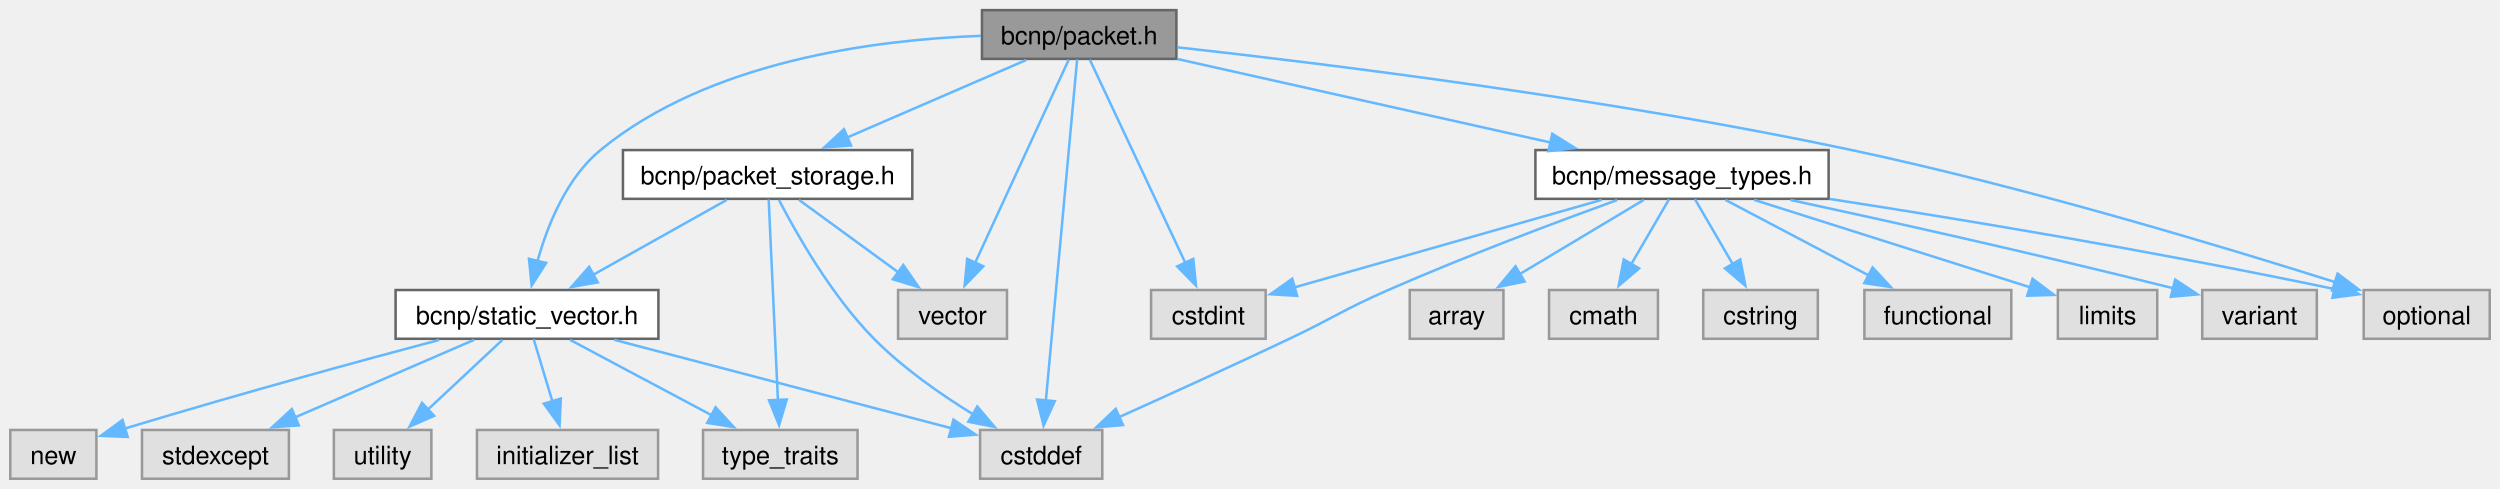
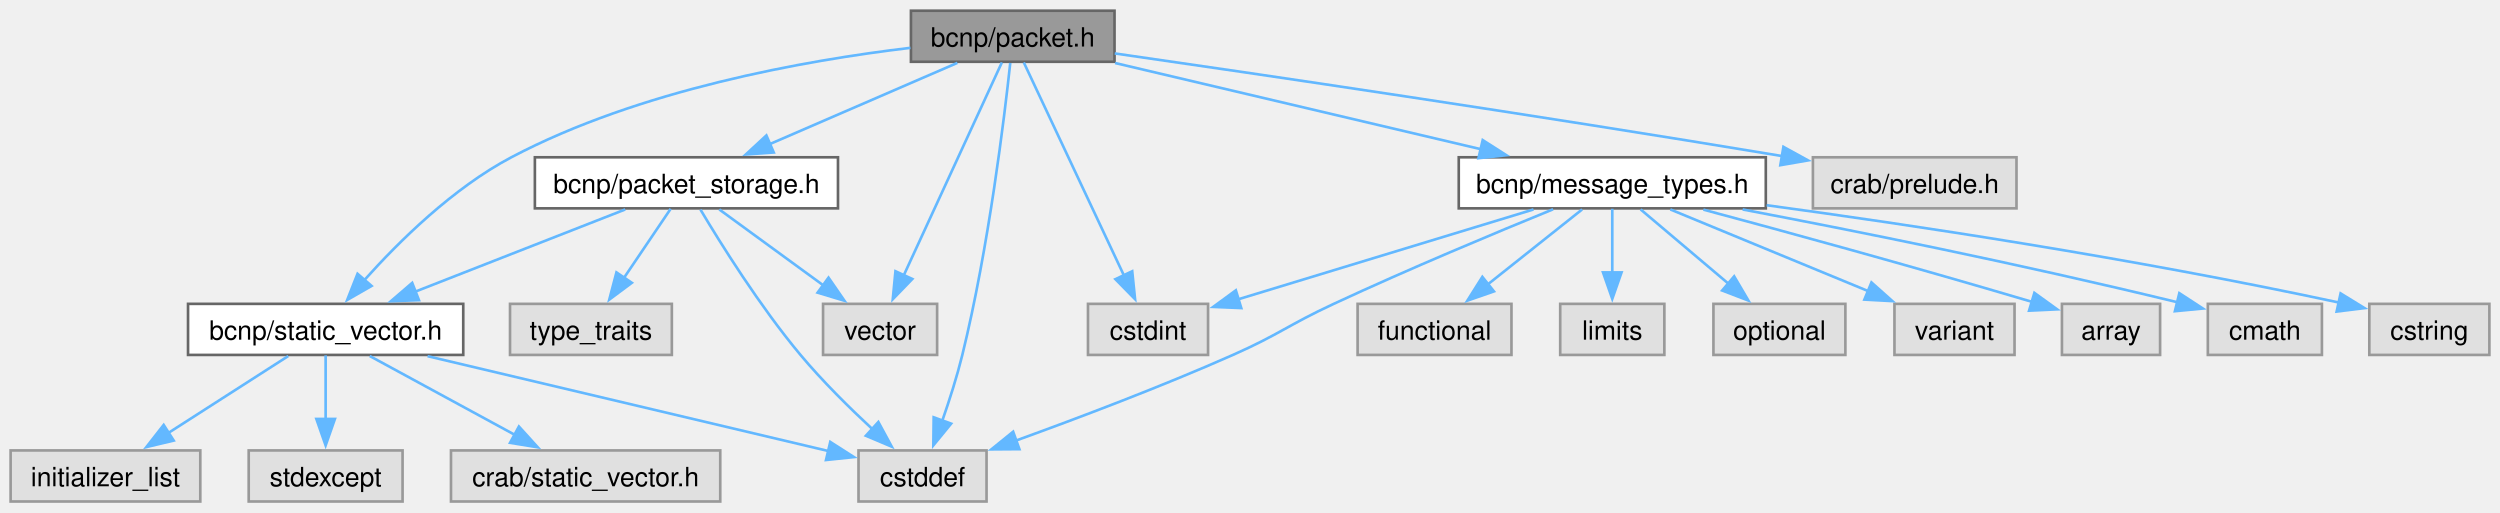
- <svg xmlns="http://www.w3.org/2000/svg" xmlns:xlink="http://www.w3.org/1999/xlink" width="987pt" height="193pt" viewBox="0.00 0.00 986.88 193.00">
+ <svg xmlns="http://www.w3.org/2000/svg" xmlns:xlink="http://www.w3.org/1999/xlink" width="942pt" height="193pt" viewBox="0.00 0.00 942.38 193.00">
  <g id="graph0" class="graph" transform="scale(1 1) rotate(0) translate(4 189)">
    <g id="Node000001" class="node">
      <g id="a_Node000001">
        <a xlink:title="BCNP packet structures, encoding, and decoding utilities.">
-           <polygon fill="#999999" stroke="#666666" points="460.38,-185 383.62,-185 383.62,-165.75 460.38,-165.75 460.38,-185" />
-           <text text-anchor="middle" x="422" y="-171.5" font-family="Helvetica,sans-Serif" font-size="10.00">bcnp/packet.h</text>
+           <polygon fill="#999999" stroke="#666666" points="416.12,-185 339.38,-185 339.38,-165.75 416.12,-165.75 416.12,-185" />
+           <text text-anchor="middle" x="377.75" y="-171.5" font-family="Helvetica,sans-Serif" font-size="10.00">bcnp/packet.h</text>
        </a>
      </g>
    </g>
    <g id="Node000002" class="node">
      <g id="a_Node000002">
        <a xlink:href="message__types_8h.html" target="_top" xlink:title=" ">
-           <polygon fill="white" stroke="#666666" points="717.88,-129.75 602.12,-129.75 602.12,-110.5 717.88,-110.5 717.88,-129.75" />
-           <text text-anchor="middle" x="660" y="-116.25" font-family="Helvetica,sans-Serif" font-size="10.00">bcnp/message_types.h</text>
+           <polygon fill="white" stroke="#666666" points="661.62,-129.75 545.88,-129.75 545.88,-110.5 661.62,-110.5 661.62,-129.75" />
+           <text text-anchor="middle" x="603.75" y="-116.25" font-family="Helvetica,sans-Serif" font-size="10.00">bcnp/message_types.h</text>
        </a>
      </g>
    </g>
    <g id="edge1_Node000001_Node000002" class="edge">
      <g id="a_edge1_Node000001_Node000002">
        <a xlink:title=" ">
-           <path fill="none" stroke="#63b8ff" d="M460.77,-165.7C500.88,-156.73 563.74,-142.66 608.11,-132.73" />
-           <polygon fill="#63b8ff" stroke="#63b8ff" points="608.78,-136.17 617.78,-130.57 607.25,-129.34 608.78,-136.17" />
+           <path fill="none" stroke="#63b8ff" d="M416.34,-165.28C454.45,-156.3 512.89,-142.53 554.36,-132.76" />
+           <polygon fill="#63b8ff" stroke="#63b8ff" points="554.91,-136.23 563.84,-130.53 553.31,-129.41 554.91,-136.23" />
        </a>
      </g>
    </g>
    <g id="Node000004" class="node">
      <g id="a_Node000004">
        <a xlink:title=" ">
-           <polygon fill="#e0e0e0" stroke="#999999" points="431.12,-19.25 382.88,-19.25 382.88,0 431.12,0 431.12,-19.25" />
-           <text text-anchor="middle" x="407" y="-5.75" font-family="Helvetica,sans-Serif" font-size="10.00">cstddef</text>
-         </a>
-       </g>
-     </g>
-     <g id="edge23_Node000001_Node000004" class="edge">
-       <g id="a_edge23_Node000001_Node000004">
-         <a xlink:title=" ">
-           <path fill="none" stroke="#63b8ff" d="M421.19,-165.57C418.87,-140.25 412.14,-66.75 408.85,-30.84" />
-           <polygon fill="#63b8ff" stroke="#63b8ff" points="412.35,-30.62 407.95,-20.98 405.38,-31.26 412.35,-30.62" />
+           <polygon fill="#e0e0e0" stroke="#999999" points="367.88,-19.25 319.62,-19.25 319.62,0 367.88,0 367.88,-19.25" />
+           <text text-anchor="middle" x="343.75" y="-5.75" font-family="Helvetica,sans-Serif" font-size="10.00">cstddef</text>
+         </a>
+       </g>
+     </g>
+     <g id="edge22_Node000001_Node000004" class="edge">
+       <g id="a_edge22_Node000001_Node000004">
+         <a xlink:title=" ">
+           <path fill="none" stroke="#63b8ff" d="M376.82,-165.31C374.66,-145.25 368.71,-95.72 358.75,-55.25 356.73,-47.02 353.88,-38.14 351.21,-30.48" />
+           <polygon fill="#63b8ff" stroke="#63b8ff" points="354.53,-29.35 347.82,-21.15 347.95,-31.74 354.53,-29.35" />
        </a>
      </g>
    </g>
    <g id="Node000005" class="node">
      <g id="a_Node000005">
        <a xlink:title=" ">
-           <polygon fill="#e0e0e0" stroke="#999999" points="495.62,-74.5 450.38,-74.5 450.38,-55.25 495.62,-55.25 495.62,-74.5" />
-           <text text-anchor="middle" x="473" y="-61" font-family="Helvetica,sans-Serif" font-size="10.00">cstdint</text>
-         </a>
-       </g>
-     </g>
-     <g id="edge24_Node000001_Node000005" class="edge">
-       <g id="a_edge24_Node000001_Node000005">
-         <a xlink:title=" ">
-           <path fill="none" stroke="#63b8ff" d="M426.17,-165.5C434.39,-148.01 452.84,-108.77 463.97,-85.09" />
-           <polygon fill="#63b8ff" stroke="#63b8ff" points="467.04,-86.79 468.12,-76.25 460.7,-83.81 467.04,-86.79" />
-         </a>
-       </g>
-     </g>
-     <g id="Node000010" class="node">
-       <g id="a_Node000010">
-         <a xlink:title=" ">
-           <polygon fill="#e0e0e0" stroke="#999999" points="978.88,-74.5 929.12,-74.5 929.12,-55.25 978.88,-55.25 978.88,-74.5" />
-           <text text-anchor="middle" x="954" y="-61" font-family="Helvetica,sans-Serif" font-size="10.00">optional</text>
-         </a>
-       </g>
-     </g>
-     <g id="edge25_Node000001_Node000010" class="edge">
-       <g id="a_edge25_Node000001_Node000010">
-         <a xlink:title=" ">
-           <path fill="none" stroke="#63b8ff" d="M460.8,-170.32C519.02,-163.88 632.26,-149.92 727,-129.75 795.33,-115.2 873.43,-91.67 917.91,-77.59" />
-           <polygon fill="#63b8ff" stroke="#63b8ff" points="918.83,-80.97 927.29,-74.6 916.7,-74.3 918.83,-80.97" />
+           <polygon fill="#e0e0e0" stroke="#999999" points="451.38,-74.5 406.12,-74.5 406.12,-55.25 451.38,-55.25 451.38,-74.5" />
+           <text text-anchor="middle" x="428.75" y="-61" font-family="Helvetica,sans-Serif" font-size="10.00">cstdint</text>
+         </a>
+       </g>
+     </g>
+     <g id="edge23_Node000001_Node000005" class="edge">
+       <g id="a_edge23_Node000001_Node000005">
+         <a xlink:title=" ">
+           <path fill="none" stroke="#63b8ff" d="M381.92,-165.5C390.14,-148.01 408.59,-108.77 419.72,-85.09" />
+           <polygon fill="#63b8ff" stroke="#63b8ff" points="422.79,-86.79 423.87,-76.25 416.45,-83.81 422.79,-86.79" />
        </a>
      </g>
    </g>
    <g id="Node000012" class="node">
      <g id="a_Node000012">
        <a xlink:href="static__vector_8h.html" target="_top" xlink:title="Fixed-capacity vector with stack allocation (no heap).">
-           <polygon fill="white" stroke="#666666" points="255.88,-74.5 152.12,-74.5 152.12,-55.25 255.88,-55.25 255.88,-74.5" />
-           <text text-anchor="middle" x="204" y="-61" font-family="Helvetica,sans-Serif" font-size="10.00">bcnp/static_vector.h</text>
+           <polygon fill="white" stroke="#666666" points="170.62,-74.5 66.88,-74.5 66.88,-55.25 170.62,-55.25 170.62,-74.5" />
+           <text text-anchor="middle" x="118.75" y="-61" font-family="Helvetica,sans-Serif" font-size="10.00">bcnp/static_vector.h</text>
        </a>
      </g>
    </g>
    <g id="edge11_Node000001_Node000012" class="edge">
      <g id="a_edge11_Node000001_Node000012">
        <a xlink:title=" ">
-           <path fill="none" stroke="#63b8ff" d="M383.24,-174.85C341.66,-173.36 275.84,-164.98 233,-129.75 219.61,-118.74 212.15,-100.23 208.16,-85.96" />
-           <polygon fill="#63b8ff" stroke="#63b8ff" points="211.57,-85.19 205.84,-76.28 204.77,-86.83 211.57,-85.19" />
+           <path fill="none" stroke="#63b8ff" d="M339.19,-171.01C299.52,-166.28 236.9,-155.17 188.75,-129.75 166.79,-118.16 146.39,-98.03 133.35,-83.46" />
+           <polygon fill="#63b8ff" stroke="#63b8ff" points="136.07,-81.26 126.88,-75.98 130.77,-85.84 136.07,-81.26" />
+         </a>
+       </g>
+     </g>
+     <g id="Node000016" class="node">
+       <g id="a_Node000016">
+         <a xlink:href="packet__storage_8h.html" target="_top" xlink:title=" ">
+           <polygon fill="white" stroke="#666666" points="311.88,-129.75 197.62,-129.75 197.62,-110.5 311.88,-110.5 311.88,-129.75" />
+           <text text-anchor="middle" x="254.75" y="-116.25" font-family="Helvetica,sans-Serif" font-size="10.00">bcnp/packet_storage.h</text>
+         </a>
+       </g>
+     </g>
+     <g id="edge16_Node000001_Node000016" class="edge">
+       <g id="a_edge16_Node000001_Node000016">
+         <a xlink:title=" ">
+           <path fill="none" stroke="#63b8ff" d="M356.88,-165.34C337.45,-156.93 308.21,-144.27 285.99,-134.65" />
+           <polygon fill="#63b8ff" stroke="#63b8ff" points="287.67,-131.56 277.11,-130.8 284.89,-137.99 287.67,-131.56" />
        </a>
      </g>
    </g>
    <g id="Node000018" class="node">
      <g id="a_Node000018">
-         <a xlink:href="packet__storage_8h.html" target="_top" xlink:title=" ">
-           <polygon fill="white" stroke="#666666" points="356.12,-129.75 241.88,-129.75 241.88,-110.5 356.12,-110.5 356.12,-129.75" />
-           <text text-anchor="middle" x="299" y="-116.25" font-family="Helvetica,sans-Serif" font-size="10.00">bcnp/packet_storage.h</text>
-         </a>
-       </g>
-     </g>
-     <g id="edge18_Node000001_Node000018" class="edge">
-       <g id="a_edge18_Node000001_Node000018">
-         <a xlink:title=" ">
-           <path fill="none" stroke="#63b8ff" d="M401.13,-165.34C381.7,-156.93 352.46,-144.27 330.24,-134.65" />
-           <polygon fill="#63b8ff" stroke="#63b8ff" points="331.92,-131.56 321.36,-130.8 329.14,-137.99 331.92,-131.56" />
+         <a xlink:title=" ">
+           <polygon fill="#e0e0e0" stroke="#999999" points="349.25,-74.5 306.25,-74.5 306.25,-55.25 349.25,-55.25 349.25,-74.5" />
+           <text text-anchor="middle" x="327.75" y="-61" font-family="Helvetica,sans-Serif" font-size="10.00">vector</text>
+         </a>
+       </g>
+     </g>
+     <g id="edge24_Node000001_Node000018" class="edge">
+       <g id="a_edge24_Node000001_Node000018">
+         <a xlink:title=" ">
+           <path fill="none" stroke="#63b8ff" d="M373.66,-165.5C365.6,-148.01 347.52,-108.77 336.6,-85.09" />
+           <polygon fill="#63b8ff" stroke="#63b8ff" points="339.9,-83.87 332.53,-76.25 333.54,-86.8 339.9,-83.87" />
        </a>
      </g>
    </g>
    <g id="Node000019" class="node">
      <g id="a_Node000019">
        <a xlink:title=" ">
-           <polygon fill="#e0e0e0" stroke="#999999" points="393.5,-74.5 350.5,-74.5 350.5,-55.25 393.5,-55.25 393.5,-74.5" />
-           <text text-anchor="middle" x="372" y="-61" font-family="Helvetica,sans-Serif" font-size="10.00">vector</text>
-         </a>
-       </g>
-     </g>
-     <g id="edge26_Node000001_Node000019" class="edge">
-       <g id="a_edge26_Node000001_Node000019">
-         <a xlink:title=" ">
-           <path fill="none" stroke="#63b8ff" d="M417.91,-165.5C409.85,-148.01 391.77,-108.77 380.85,-85.09" />
-           <polygon fill="#63b8ff" stroke="#63b8ff" points="384.15,-83.87 376.78,-76.25 377.79,-86.8 384.15,-83.87" />
+           <polygon fill="#e0e0e0" stroke="#999999" points="756.12,-129.75 679.38,-129.75 679.38,-110.5 756.12,-110.5 756.12,-129.75" />
+           <text text-anchor="middle" x="717.75" y="-116.25" font-family="Helvetica,sans-Serif" font-size="10.00">crab/prelude.h</text>
+         </a>
+       </g>
+     </g>
+     <g id="edge21_Node000001_Node000019" class="edge">
+       <g id="a_edge21_Node000001_Node000019">
+         <a xlink:title=" ">
+           <path fill="none" stroke="#63b8ff" d="M416.2,-168.9C470.18,-161.13 571.76,-146.2 667.94,-130.18" />
+           <polygon fill="#63b8ff" stroke="#63b8ff" points="668.26,-133.68 677.54,-128.58 667.1,-126.77 668.26,-133.68" />
        </a>
      </g>
    </g>
    <g id="Node000003" class="node">
      <g id="a_Node000003">
        <a xlink:title=" ">
-           <polygon fill="#e0e0e0" stroke="#999999" points="589.5,-74.5 552.5,-74.5 552.5,-55.25 589.5,-55.25 589.5,-74.5" />
-           <text text-anchor="middle" x="571" y="-61" font-family="Helvetica,sans-Serif" font-size="10.00">array</text>
+           <polygon fill="#e0e0e0" stroke="#999999" points="810.25,-74.5 773.25,-74.5 773.25,-55.25 810.25,-55.25 810.25,-74.5" />
+           <text text-anchor="middle" x="791.75" y="-61" font-family="Helvetica,sans-Serif" font-size="10.00">array</text>
        </a>
      </g>
    </g>
    <g id="edge2_Node000002_Node000003" class="edge">
      <g id="a_edge2_Node000002_Node000003">
        <a xlink:title=" ">
-           <path fill="none" stroke="#63b8ff" d="M644.9,-110.09C631.48,-102.06 611.59,-90.16 595.83,-80.73" />
-           <polygon fill="#63b8ff" stroke="#63b8ff" points="597.85,-77.86 587.47,-75.73 594.25,-83.87 597.85,-77.86" />
+           <path fill="none" stroke="#63b8ff" d="M638.09,-110.02C668.47,-101.88 714.24,-89.39 762.02,-75.24" />
+           <polygon fill="#63b8ff" stroke="#63b8ff" points="762.86,-78.64 771.45,-72.43 760.86,-71.93 762.86,-78.64" />
        </a>
      </g>
    </g>
    <g id="edge3_Node000002_Node000004" class="edge">
      <g id="a_edge3_Node000002_Node000004">
        <a xlink:title=" ">
-           <path fill="none" stroke="#63b8ff" d="M634.38,-110.03C610.7,-101.45 574.64,-87.92 544,-74.5 526.29,-66.74 522.46,-63.53 505,-55.25 482.59,-44.62 457.08,-33.02 437.71,-24.31" />
-           <polygon fill="#63b8ff" stroke="#63b8ff" points="439.29,-21.19 428.74,-20.29 436.43,-27.58 439.29,-21.19" />
+           <path fill="none" stroke="#63b8ff" d="M581.44,-110.15C560.05,-101.43 526.95,-87.62 498.75,-74.5 481.58,-66.52 478.06,-62.91 460.75,-55.25 433.76,-43.3 402.48,-31.48 379.06,-23" />
+           <polygon fill="#63b8ff" stroke="#63b8ff" points="380.27,-19.72 369.68,-19.64 377.91,-26.31 380.27,-19.72" />
        </a>
      </g>
    </g>
    <g id="edge4_Node000002_Node000005" class="edge">
      <g id="a_edge4_Node000002_Node000005">
        <a xlink:title=" ">
-           <path fill="none" stroke="#63b8ff" d="M628.28,-110.09C594.57,-100.49 541.49,-85.38 506.96,-75.54" />
-           <polygon fill="#63b8ff" stroke="#63b8ff" points="508.04,-72.21 497.47,-72.84 506.13,-78.95 508.04,-72.21" />
+           <path fill="none" stroke="#63b8ff" d="M574.06,-110.09C543.18,-100.7 494.92,-86.01 462.58,-76.17" />
+           <polygon fill="#63b8ff" stroke="#63b8ff" points="463.9,-72.91 453.31,-73.35 461.86,-79.61 463.9,-72.91" />
        </a>
      </g>
    </g>
    <g id="Node000006" class="node">
      <g id="a_Node000006">
        <a xlink:title=" ">
-           <polygon fill="#e0e0e0" stroke="#999999" points="650.5,-74.5 607.5,-74.5 607.5,-55.25 650.5,-55.25 650.5,-74.5" />
-           <text text-anchor="middle" x="629" y="-61" font-family="Helvetica,sans-Serif" font-size="10.00">cmath</text>
+           <polygon fill="#e0e0e0" stroke="#999999" points="871.25,-74.5 828.25,-74.5 828.25,-55.25 871.25,-55.25 871.25,-74.5" />
+           <text text-anchor="middle" x="849.75" y="-61" font-family="Helvetica,sans-Serif" font-size="10.00">cmath</text>
        </a>
      </g>
    </g>
    <g id="edge5_Node000002_Node000006" class="edge">
      <g id="a_edge5_Node000002_Node000006">
        <a xlink:title=" ">
-           <path fill="none" stroke="#63b8ff" d="M654.88,-110.33C650.82,-103.36 645.01,-93.37 639.91,-84.62" />
-           <polygon fill="#63b8ff" stroke="#63b8ff" points="643.05,-83.05 634.99,-76.17 637,-86.57 643.05,-83.05" />
+           <path fill="none" stroke="#63b8ff" d="M652.89,-110.08C694.34,-102.2 755.46,-90.01 816.8,-75.1" />
+           <polygon fill="#63b8ff" stroke="#63b8ff" points="817.5,-78.53 826.38,-72.74 815.83,-71.73 817.5,-78.53" />
        </a>
      </g>
    </g>
    <g id="Node000007" class="node">
      <g id="a_Node000007">
        <a xlink:title=" ">
-           <polygon fill="#e0e0e0" stroke="#999999" points="713.62,-74.5 668.38,-74.5 668.38,-55.25 713.62,-55.25 713.62,-74.5" />
-           <text text-anchor="middle" x="691" y="-61" font-family="Helvetica,sans-Serif" font-size="10.00">cstring</text>
+           <polygon fill="#e0e0e0" stroke="#999999" points="934.38,-74.5 889.12,-74.5 889.12,-55.25 934.38,-55.25 934.38,-74.5" />
+           <text text-anchor="middle" x="911.75" y="-61" font-family="Helvetica,sans-Serif" font-size="10.00">cstring</text>
        </a>
      </g>
    </g>
    <g id="edge6_Node000002_Node000007" class="edge">
      <g id="a_edge6_Node000002_Node000007">
        <a xlink:title=" ">
-           <path fill="none" stroke="#63b8ff" d="M665.12,-110.33C669.18,-103.36 674.99,-93.37 680.09,-84.62" />
-           <polygon fill="#63b8ff" stroke="#63b8ff" points="683,-86.57 685.01,-76.17 676.95,-83.05 683,-86.57" />
+           <path fill="none" stroke="#63b8ff" d="M661.93,-111.68C715.7,-104.36 798,-92.08 877.59,-75.01" />
+           <polygon fill="#63b8ff" stroke="#63b8ff" points="878.29,-78.44 887.32,-72.89 876.8,-71.6 878.29,-78.44" />
        </a>
      </g>
    </g>
    <g id="Node000008" class="node">
      <g id="a_Node000008">
        <a xlink:title=" ">
-           <polygon fill="#e0e0e0" stroke="#999999" points="790,-74.5 732,-74.5 732,-55.25 790,-55.25 790,-74.5" />
-           <text text-anchor="middle" x="761" y="-61" font-family="Helvetica,sans-Serif" font-size="10.00">functional</text>
+           <polygon fill="#e0e0e0" stroke="#999999" points="565.75,-74.5 507.75,-74.5 507.75,-55.25 565.75,-55.25 565.75,-74.5" />
+           <text text-anchor="middle" x="536.75" y="-61" font-family="Helvetica,sans-Serif" font-size="10.00">functional</text>
        </a>
      </g>
    </g>
    <g id="edge7_Node000002_Node000008" class="edge">
      <g id="a_edge7_Node000002_Node000008">
        <a xlink:title=" ">
-           <path fill="none" stroke="#63b8ff" d="M677.13,-110.09C692.66,-101.91 715.8,-89.71 733.84,-80.19" />
-           <polygon fill="#63b8ff" stroke="#63b8ff" points="735.23,-83.42 742.44,-75.66 731.97,-77.23 735.23,-83.42" />
+           <path fill="none" stroke="#63b8ff" d="M592.38,-110.09C582.7,-102.4 568.55,-91.15 556.94,-81.93" />
+           <polygon fill="#63b8ff" stroke="#63b8ff" points="559.14,-79.2 549.13,-75.72 554.78,-84.68 559.14,-79.2" />
        </a>
      </g>
    </g>
    <g id="Node000009" class="node">
      <g id="a_Node000009">
        <a xlink:title=" ">
-           <polygon fill="#e0e0e0" stroke="#999999" points="847.62,-74.5 808.38,-74.5 808.38,-55.25 847.62,-55.25 847.62,-74.5" />
-           <text text-anchor="middle" x="828" y="-61" font-family="Helvetica,sans-Serif" font-size="10.00">limits</text>
+           <polygon fill="#e0e0e0" stroke="#999999" points="623.38,-74.5 584.12,-74.5 584.12,-55.25 623.38,-55.25 623.38,-74.5" />
+           <text text-anchor="middle" x="603.75" y="-61" font-family="Helvetica,sans-Serif" font-size="10.00">limits</text>
        </a>
      </g>
    </g>
    <g id="edge8_Node000002_Node000009" class="edge">
      <g id="a_edge8_Node000002_Node000009">
        <a xlink:title=" ">
-           <path fill="none" stroke="#63b8ff" d="M688.5,-110.09C718.85,-100.47 766.69,-85.31 797.71,-75.48" />
-           <polygon fill="#63b8ff" stroke="#63b8ff" points="798.39,-78.93 806.87,-72.57 796.28,-72.26 798.39,-78.93" />
+           <path fill="none" stroke="#63b8ff" d="M603.75,-110.33C603.75,-103.82 603.75,-94.67 603.75,-86.37" />
+           <polygon fill="#63b8ff" stroke="#63b8ff" points="607.25,-86.37 603.75,-76.37 600.25,-86.37 607.25,-86.37" />
+         </a>
+       </g>
+     </g>
+     <g id="Node000010" class="node">
+       <g id="a_Node000010">
+         <a xlink:title=" ">
+           <polygon fill="#e0e0e0" stroke="#999999" points="691.62,-74.5 641.88,-74.5 641.88,-55.25 691.62,-55.25 691.62,-74.5" />
+           <text text-anchor="middle" x="666.75" y="-61" font-family="Helvetica,sans-Serif" font-size="10.00">optional</text>
        </a>
      </g>
    </g>
    <g id="edge9_Node000002_Node000010" class="edge">
      <g id="a_edge9_Node000002_Node000010">
        <a xlink:title=" ">
-           <path fill="none" stroke="#63b8ff" d="M718.33,-110.45C768.72,-102.66 843.69,-90.35 917.86,-74.82" />
-           <polygon fill="#63b8ff" stroke="#63b8ff" points="918.26,-78.31 927.32,-72.82 916.81,-71.46 918.26,-78.31" />
+           <path fill="none" stroke="#63b8ff" d="M614.44,-110.09C623.45,-102.47 636.58,-91.37 647.43,-82.2" />
+           <polygon fill="#63b8ff" stroke="#63b8ff" points="649.69,-84.88 655.06,-75.75 645.17,-79.53 649.69,-84.88" />
        </a>
      </g>
    </g>
    <g id="Node000011" class="node">
      <g id="a_Node000011">
        <a xlink:title=" ">
-           <polygon fill="#e0e0e0" stroke="#999999" points="910.62,-74.5 865.38,-74.5 865.38,-55.25 910.62,-55.25 910.62,-74.5" />
-           <text text-anchor="middle" x="888" y="-61" font-family="Helvetica,sans-Serif" font-size="10.00">variant</text>
+           <polygon fill="#e0e0e0" stroke="#999999" points="755.38,-74.5 710.12,-74.5 710.12,-55.25 755.38,-55.25 755.38,-74.5" />
+           <text text-anchor="middle" x="732.75" y="-61" font-family="Helvetica,sans-Serif" font-size="10.00">variant</text>
        </a>
      </g>
    </g>
    <g id="edge10_Node000002_Node000011" class="edge">
      <g id="a_edge10_Node000002_Node000011">
        <a xlink:title=" ">
-           <path fill="none" stroke="#63b8ff" d="M702.8,-110.06C740.38,-101.96 796.78,-89.46 853.95,-75.19" />
-           <polygon fill="#63b8ff" stroke="#63b8ff" points="854.7,-78.61 863.54,-72.77 852.99,-71.82 854.7,-78.61" />
-         </a>
-       </g>
-     </g>
-     <g id="edge12_Node000012_Node000004" class="edge">
-       <g id="a_edge12_Node000012_Node000004">
-         <a xlink:title=" ">
-           <path fill="none" stroke="#63b8ff" d="M238.44,-54.84C275.55,-45.11 334.3,-29.69 371.73,-19.88" />
-           <polygon fill="#63b8ff" stroke="#63b8ff" points="372.37,-23.33 381.15,-17.4 370.59,-16.56 372.37,-23.33" />
+           <path fill="none" stroke="#63b8ff" d="M625.63,-110.09C646.11,-101.64 676.96,-88.9 700.31,-79.27" />
+           <polygon fill="#63b8ff" stroke="#63b8ff" points="701.45,-82.58 709.36,-75.53 698.78,-76.11 701.45,-82.58" />
+         </a>
+       </g>
+     </g>
+     <g id="edge13_Node000012_Node000004" class="edge">
+       <g id="a_edge13_Node000012_Node000004">
+         <a xlink:title=" ">
+           <path fill="none" stroke="#63b8ff" d="M157.17,-54.78C199.53,-44.76 267.11,-28.76 308.26,-19.02" />
+           <polygon fill="#63b8ff" stroke="#63b8ff" points="308.97,-22.45 317.9,-16.74 307.36,-15.64 308.97,-22.45" />
        </a>
      </g>
    </g>
    <g id="Node000013" class="node">
      <g id="a_Node000013">
        <a xlink:title=" ">
-           <polygon fill="#e0e0e0" stroke="#999999" points="255.75,-19.25 184.25,-19.25 184.25,0 255.75,0 255.75,-19.25" />
-           <text text-anchor="middle" x="220" y="-5.75" font-family="Helvetica,sans-Serif" font-size="10.00">initializer_list</text>
-         </a>
-       </g>
-     </g>
-     <g id="edge13_Node000012_Node000013" class="edge">
-       <g id="a_edge13_Node000012_Node000013">
-         <a xlink:title=" ">
-           <path fill="none" stroke="#63b8ff" d="M206.64,-55.08C208.64,-48.42 211.48,-38.99 214.02,-30.53" />
-           <polygon fill="#63b8ff" stroke="#63b8ff" points="217.34,-31.64 216.86,-21.06 210.64,-29.63 217.34,-31.64" />
+           <polygon fill="#e0e0e0" stroke="#999999" points="267.5,-19.25 166,-19.25 166,0 267.5,0 267.5,-19.25" />
+           <text text-anchor="middle" x="216.75" y="-5.75" font-family="Helvetica,sans-Serif" font-size="10.00">crab/static_vector.h</text>
+         </a>
+       </g>
+     </g>
+     <g id="edge12_Node000012_Node000013" class="edge">
+       <g id="a_edge12_Node000012_Node000013">
+         <a xlink:title=" ">
+           <path fill="none" stroke="#63b8ff" d="M135.37,-54.84C150.44,-46.66 172.89,-34.46 190.4,-24.94" />
+           <polygon fill="#63b8ff" stroke="#63b8ff" points="191.6,-28.27 198.71,-20.43 188.26,-22.12 191.6,-28.27" />
        </a>
      </g>
    </g>
    <g id="Node000014" class="node">
      <g id="a_Node000014">
        <a xlink:title=" ">
-           <polygon fill="#e0e0e0" stroke="#999999" points="34,-19.25 0,-19.25 0,0 34,0 34,-19.25" />
-           <text text-anchor="middle" x="17" y="-5.75" font-family="Helvetica,sans-Serif" font-size="10.00">new</text>
+           <polygon fill="#e0e0e0" stroke="#999999" points="71.5,-19.25 0,-19.25 0,0 71.5,0 71.5,-19.25" />
+           <text text-anchor="middle" x="35.75" y="-5.75" font-family="Helvetica,sans-Serif" font-size="10.00">initializer_list</text>
        </a>
      </g>
    </g>
    <g id="edge14_Node000012_Node000014" class="edge">
      <g id="a_edge14_Node000012_Node000014">
        <a xlink:title=" ">
-           <path fill="none" stroke="#63b8ff" d="M169.31,-54.8C138.9,-46.72 93.28,-34.32 45.24,-19.82" />
-           <polygon fill="#63b8ff" stroke="#63b8ff" points="46.34,-16.5 35.75,-16.94 44.3,-23.2 46.34,-16.5" />
+           <path fill="none" stroke="#63b8ff" d="M104.67,-54.84C92.27,-46.89 73.96,-35.14 59.32,-25.75" />
+           <polygon fill="#63b8ff" stroke="#63b8ff" points="61.48,-22.97 51.17,-20.52 57.7,-28.87 61.48,-22.97" />
        </a>
      </g>
    </g>
    <g id="Node000015" class="node">
      <g id="a_Node000015">
        <a xlink:title=" ">
-           <polygon fill="#e0e0e0" stroke="#999999" points="110,-19.25 52,-19.25 52,0 110,0 110,-19.25" />
-           <text text-anchor="middle" x="81" y="-5.75" font-family="Helvetica,sans-Serif" font-size="10.00">stdexcept</text>
+           <polygon fill="#e0e0e0" stroke="#999999" points="147.75,-19.25 89.75,-19.25 89.75,0 147.75,0 147.75,-19.25" />
+           <text text-anchor="middle" x="118.75" y="-5.75" font-family="Helvetica,sans-Serif" font-size="10.00">stdexcept</text>
        </a>
      </g>
    </g>
    <g id="edge15_Node000012_Node000015" class="edge">
      <g id="a_edge15_Node000012_Node000015">
        <a xlink:title=" ">
-           <path fill="none" stroke="#63b8ff" d="M183.13,-54.84C163.7,-46.43 134.46,-33.77 112.24,-24.15" />
-           <polygon fill="#63b8ff" stroke="#63b8ff" points="113.92,-21.06 103.36,-20.3 111.14,-27.49 113.92,-21.06" />
-         </a>
-       </g>
-     </g>
-     <g id="Node000016" class="node">
-       <g id="a_Node000016">
-         <a xlink:title=" ">
-           <polygon fill="#e0e0e0" stroke="#999999" points="334.5,-19.25 273.5,-19.25 273.5,0 334.5,0 334.5,-19.25" />
-           <text text-anchor="middle" x="304" y="-5.75" font-family="Helvetica,sans-Serif" font-size="10.00">type_traits</text>
-         </a>
-       </g>
-     </g>
-     <g id="edge16_Node000012_Node000016" class="edge">
-       <g id="a_edge16_Node000012_Node000016">
-         <a xlink:title=" ">
-           <path fill="none" stroke="#63b8ff" d="M220.96,-54.84C236.26,-46.69 259.03,-34.57 276.86,-25.08" />
-           <polygon fill="#63b8ff" stroke="#63b8ff" points="278.44,-28.2 285.62,-20.41 275.15,-22.02 278.44,-28.2" />
+           <path fill="none" stroke="#63b8ff" d="M118.75,-55.08C118.75,-48.57 118.75,-39.42 118.75,-31.12" />
+           <polygon fill="#63b8ff" stroke="#63b8ff" points="122.25,-31.12 118.75,-21.12 115.25,-31.12 122.25,-31.12" />
+         </a>
+       </g>
+     </g>
+     <g id="edge18_Node000016_Node000004" class="edge">
+       <g id="a_edge18_Node000016_Node000004">
+         <a xlink:title=" ">
+           <path fill="none" stroke="#63b8ff" d="M260.04,-110.03C267.66,-97.25 282.48,-73.5 297.75,-55.25 306.01,-45.37 316.21,-35.3 324.91,-27.23" />
+           <polygon fill="#63b8ff" stroke="#63b8ff" points="327.1,-29.97 332.15,-20.66 322.39,-24.78 327.1,-29.97" />
+         </a>
+       </g>
+     </g>
+     <g id="edge17_Node000016_Node000012" class="edge">
+       <g id="a_edge17_Node000016_Node000012">
+         <a xlink:title=" ">
+           <path fill="none" stroke="#63b8ff" d="M231.68,-110.09C209.99,-101.6 177.27,-88.79 152.62,-79.14" />
+           <polygon fill="#63b8ff" stroke="#63b8ff" points="153.93,-75.89 143.34,-75.5 151.38,-82.41 153.93,-75.89" />
        </a>
      </g>
    </g>
    <g id="Node000017" class="node">
      <g id="a_Node000017">
        <a xlink:title=" ">
-           <polygon fill="#e0e0e0" stroke="#999999" points="166.25,-19.25 127.75,-19.25 127.75,0 166.25,0 166.25,-19.25" />
-           <text text-anchor="middle" x="147" y="-5.75" font-family="Helvetica,sans-Serif" font-size="10.00">utility</text>
-         </a>
-       </g>
-     </g>
-     <g id="edge17_Node000012_Node000017" class="edge">
-       <g id="a_edge17_Node000012_Node000017">
-         <a xlink:title=" ">
-           <path fill="none" stroke="#63b8ff" d="M194.33,-54.84C186.26,-47.3 174.53,-36.35 164.78,-27.23" />
-           <polygon fill="#63b8ff" stroke="#63b8ff" points="167.33,-24.83 157.63,-20.56 162.55,-29.94 167.33,-24.83" />
-         </a>
-       </g>
-     </g>
-     <g id="edge20_Node000018_Node000004" class="edge">
-       <g id="a_edge20_Node000018_Node000004">
-         <a xlink:title=" ">
-           <path fill="none" stroke="#63b8ff" d="M303.47,-110.07C310.27,-96.92 324.22,-72.25 341,-55.25 352.5,-43.6 367.48,-33.18 380.25,-25.35" />
-           <polygon fill="#63b8ff" stroke="#63b8ff" points="381.78,-28.51 388.62,-20.42 378.23,-22.48 381.78,-28.51" />
-         </a>
-       </g>
-     </g>
-     <g id="edge19_Node000018_Node000012" class="edge">
-       <g id="a_edge19_Node000018_Node000012">
-         <a xlink:title=" ">
-           <path fill="none" stroke="#63b8ff" d="M282.88,-110.09C268.42,-101.98 246.92,-89.93 230.02,-80.46" />
-           <polygon fill="#63b8ff" stroke="#63b8ff" points="231.95,-77.53 221.51,-75.69 228.53,-83.64 231.95,-77.53" />
-         </a>
-       </g>
-     </g>
-     <g id="edge21_Node000018_Node000016" class="edge">
-       <g id="a_edge21_Node000018_Node000016">
-         <a xlink:title=" ">
-           <path fill="none" stroke="#63b8ff" d="M299.41,-110.25C300.2,-93 301.97,-54.58 303.07,-30.81" />
-           <polygon fill="#63b8ff" stroke="#63b8ff" points="306.55,-31.29 303.52,-21.14 299.56,-30.97 306.55,-31.29" />
-         </a>
-       </g>
-     </g>
-     <g id="edge22_Node000018_Node000019" class="edge">
-       <g id="a_edge22_Node000018_Node000019">
-         <a xlink:title=" ">
-           <path fill="none" stroke="#63b8ff" d="M311.38,-110.09C322.15,-102.24 337.97,-90.7 350.75,-81.37" />
-           <polygon fill="#63b8ff" stroke="#63b8ff" points="352.56,-84.39 358.58,-75.67 348.44,-78.73 352.56,-84.39" />
+           <polygon fill="#e0e0e0" stroke="#999999" points="249.25,-74.5 188.25,-74.5 188.25,-55.25 249.25,-55.25 249.25,-74.5" />
+           <text text-anchor="middle" x="218.75" y="-61" font-family="Helvetica,sans-Serif" font-size="10.00">type_traits</text>
+         </a>
+       </g>
+     </g>
+     <g id="edge19_Node000016_Node000017" class="edge">
+       <g id="a_edge19_Node000016_Node000017">
+         <a xlink:title=" ">
+           <path fill="none" stroke="#63b8ff" d="M248.81,-110.33C244.04,-103.28 237.19,-93.15 231.23,-84.33" />
+           <polygon fill="#63b8ff" stroke="#63b8ff" points="234.17,-82.44 225.67,-76.11 228.37,-86.36 234.17,-82.44" />
+         </a>
+       </g>
+     </g>
+     <g id="edge20_Node000016_Node000018" class="edge">
+       <g id="a_edge20_Node000016_Node000018">
+         <a xlink:title=" ">
+           <path fill="none" stroke="#63b8ff" d="M267.13,-110.09C277.9,-102.24 293.72,-90.7 306.5,-81.37" />
+           <polygon fill="#63b8ff" stroke="#63b8ff" points="308.31,-84.39 314.33,-75.67 304.19,-78.73 308.31,-84.39" />
        </a>
      </g>
    </g>
  </g>
</svg>
